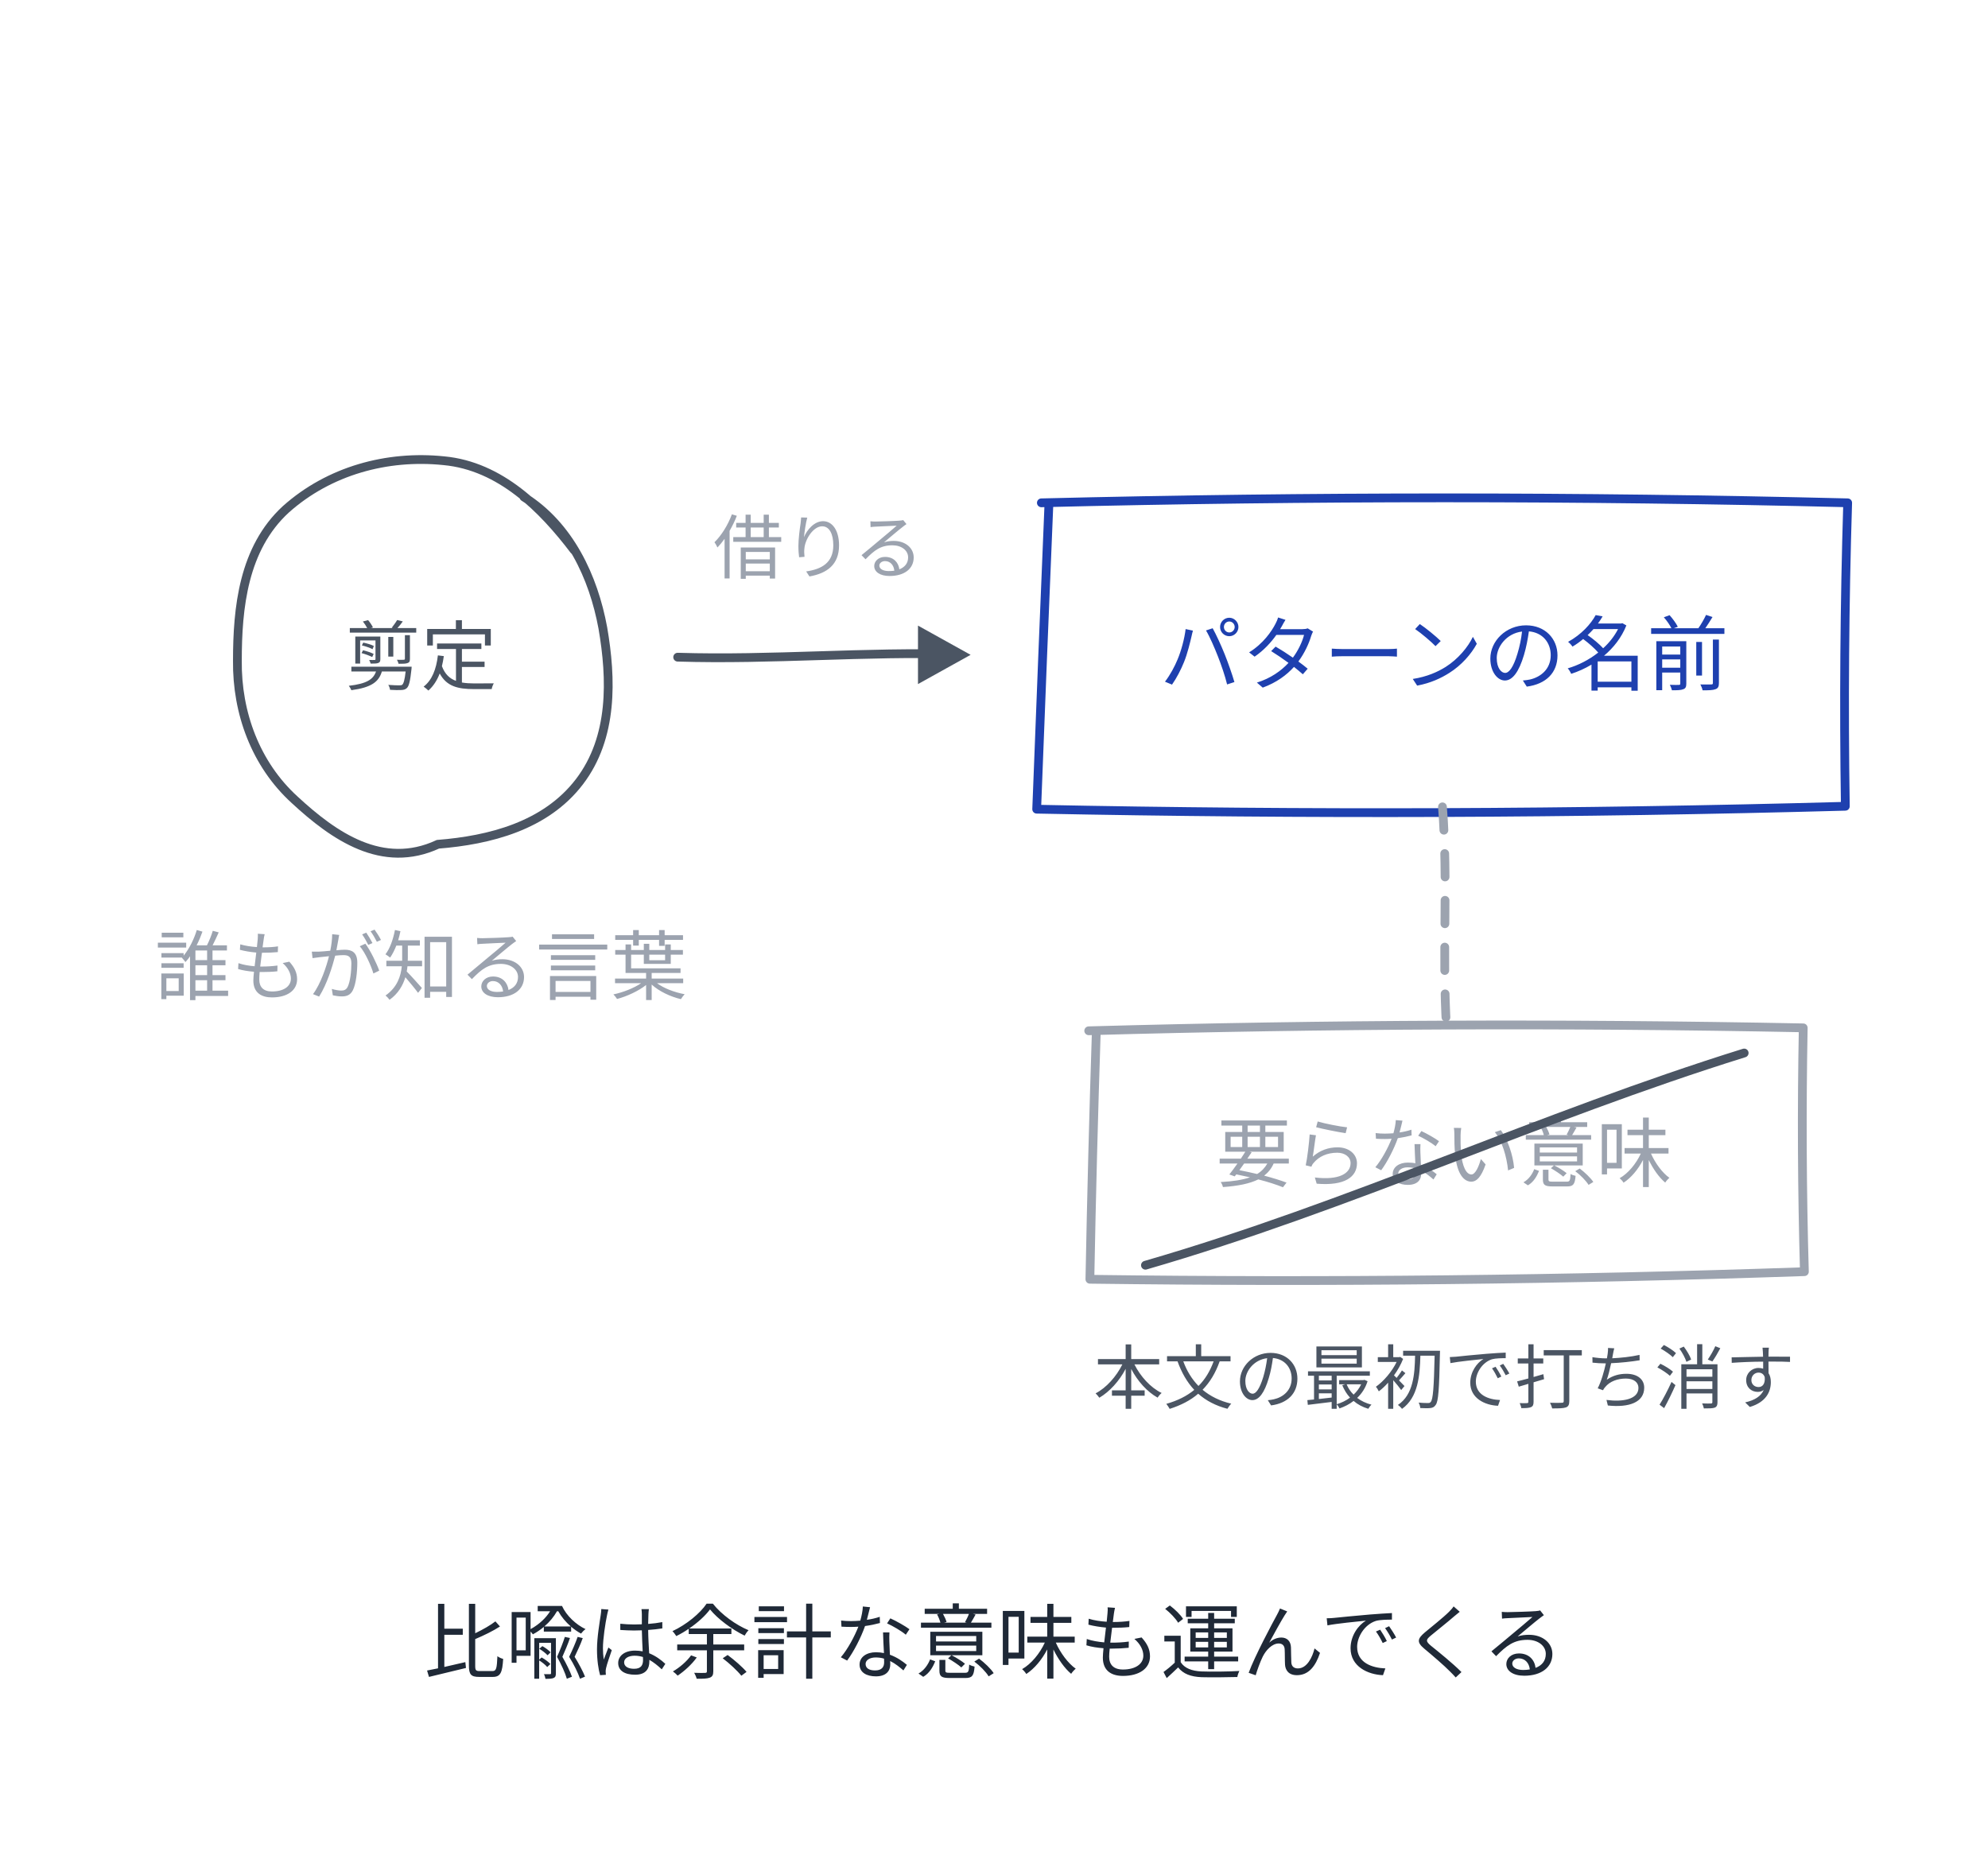
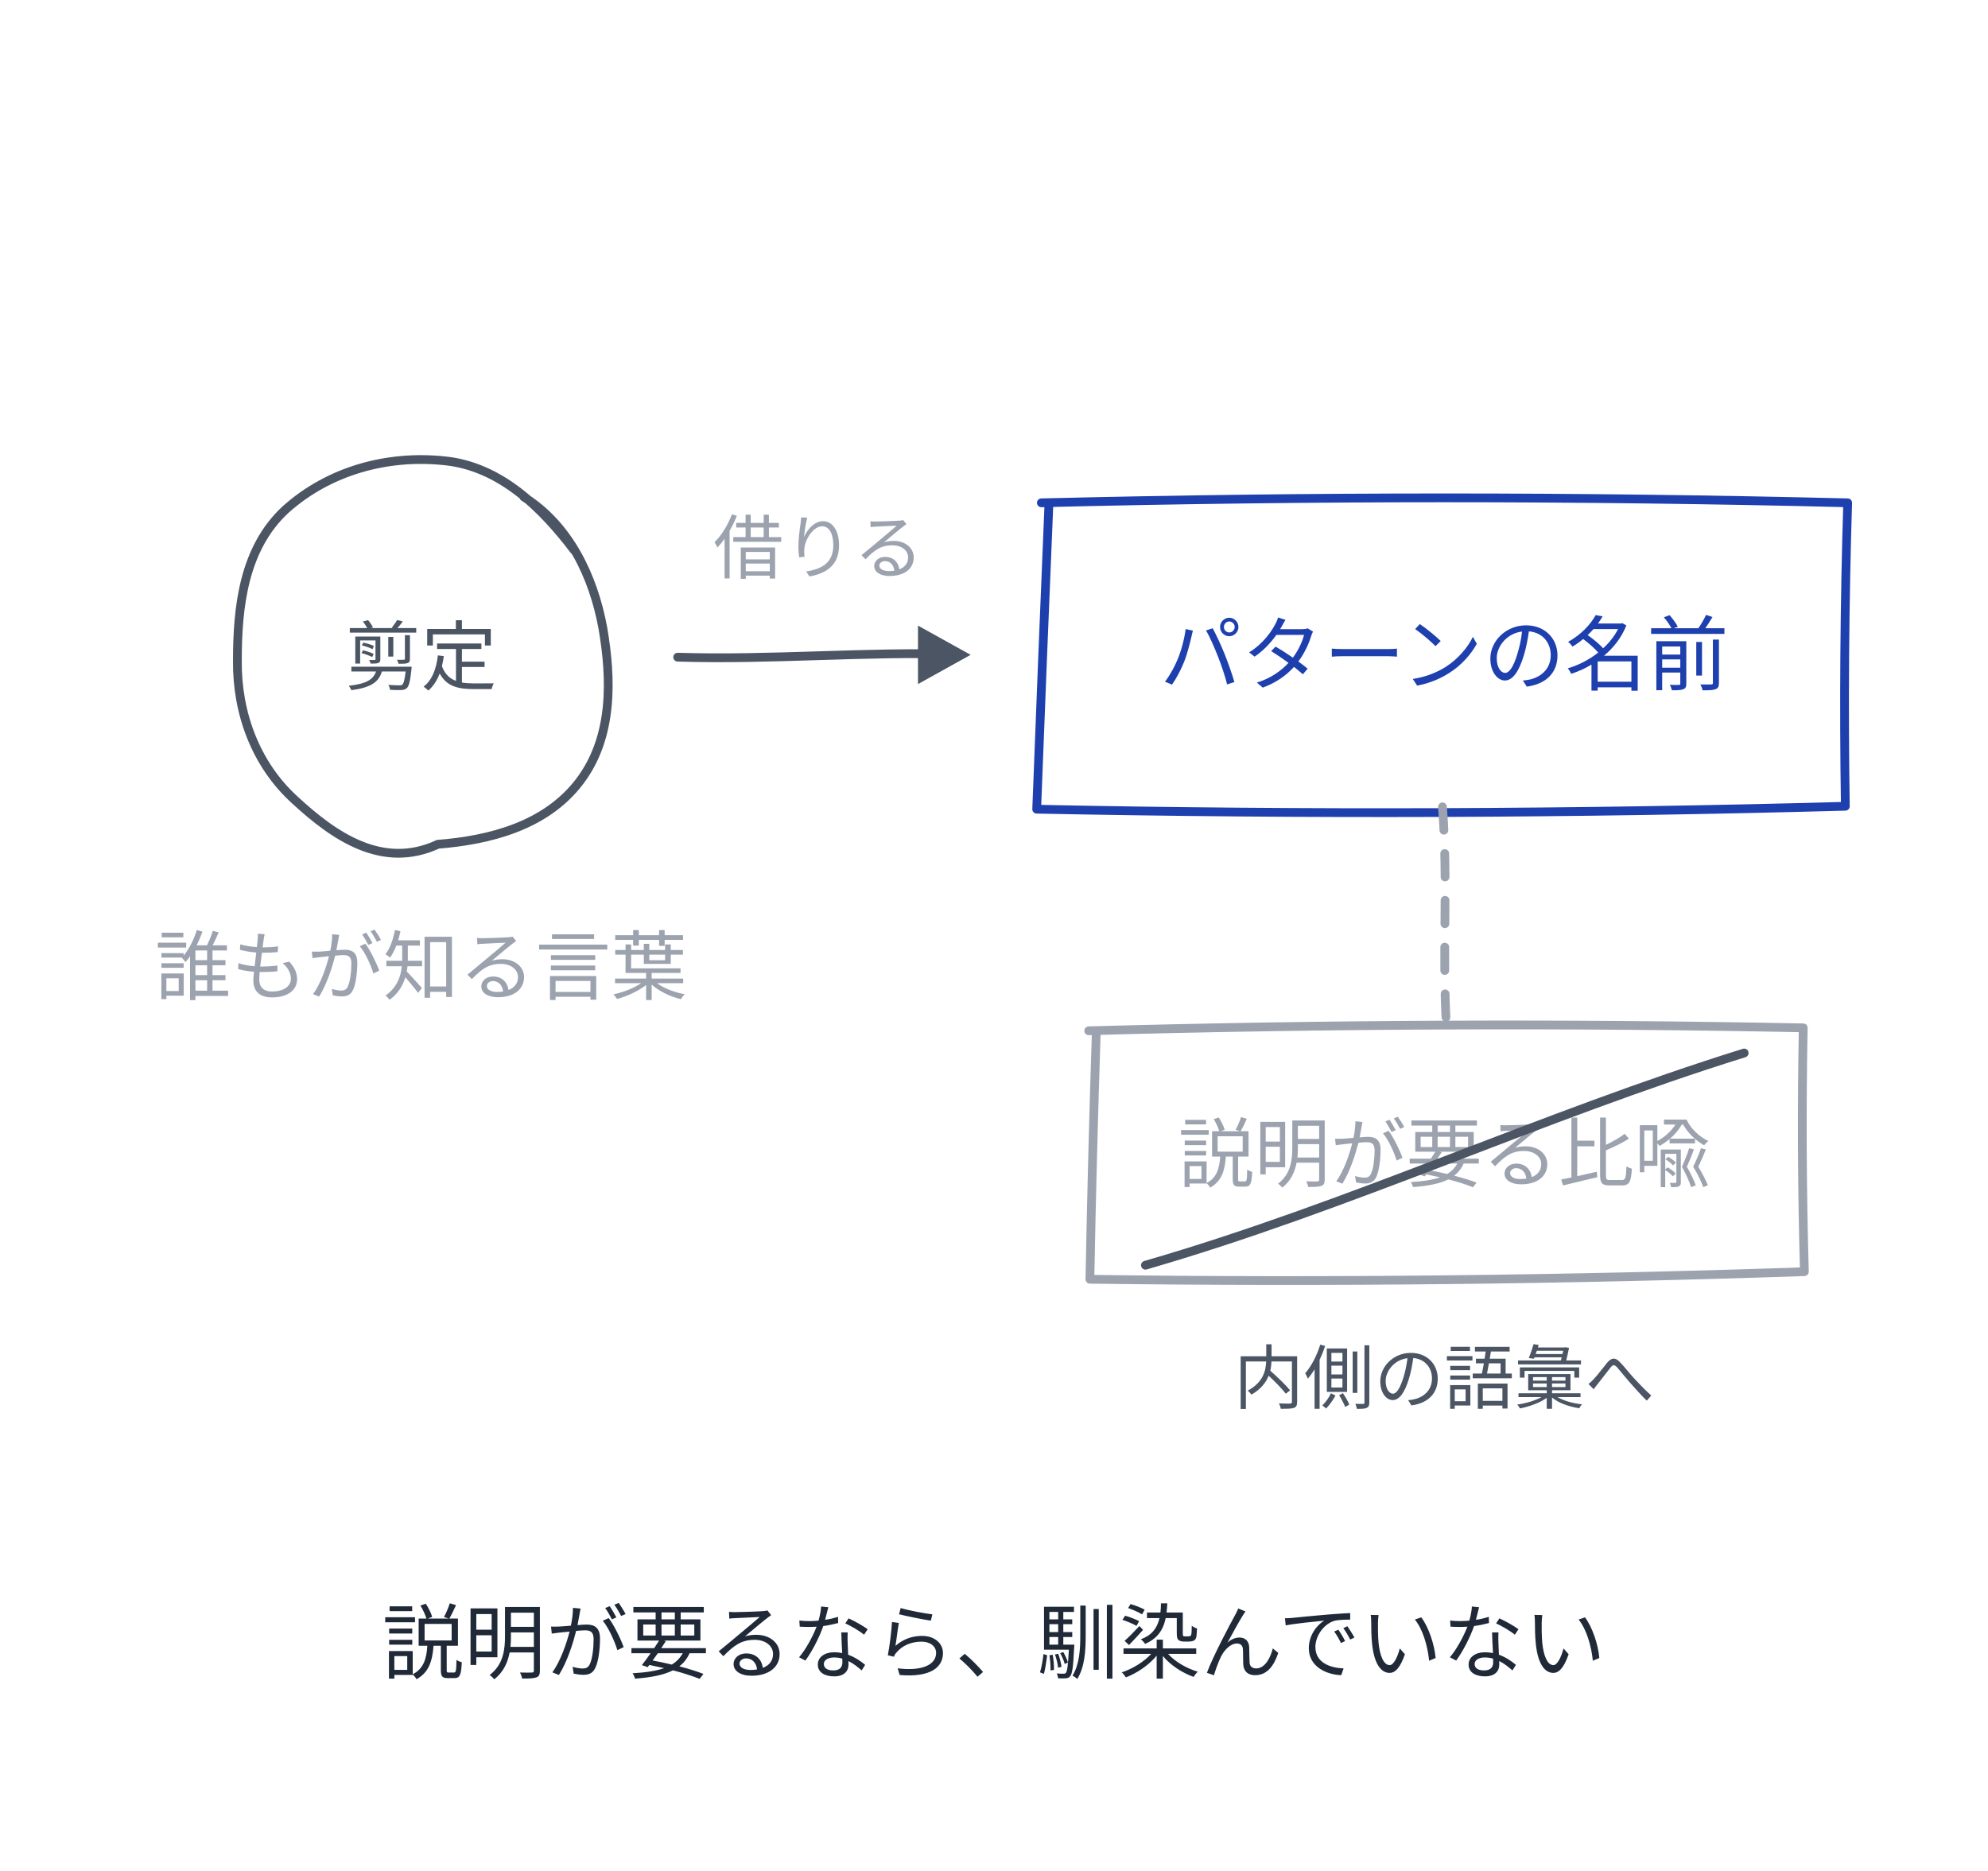
<svg xmlns="http://www.w3.org/2000/svg" width="340" height="320" viewBox="0 0 340 320" preserveAspectRatio="xMidYMid meet">
  <path d="M89.6 85 C97.4 89.9 101.5 98.7 103.1 107.4 C104.6 116.1 104.9 126.1 99.1 133.7 C93.3 141.3 83.7 143.7 74.9 144.4 C65.4 148.8 57.1 143 50.4 136.8 C43.7 130.7 40.5 121.9 40.6 113 C40.6 104 41.6 93.8 48.9 87.1 C56.3 80.5 66.2 77.8 75.9 78.8 C85.6 79.7 92.8 87 98.2 94.1" stroke="#4B5563" stroke-width="1.5" fill="none" stroke-linecap="round" />
  <text x="72" y="117" text-anchor="middle" font-family="sans-serif" font-size="13" fill="#4B5563">剪定</text>
  <text x="72" y="170" text-anchor="middle" font-family="sans-serif" font-size="13" fill="#9CA3AF">誰もが知る言葉</text>
  <path d="M115.9 112.4 C132 112.9 148 111.4 164.1 111.9" stroke="#4B5563" stroke-width="1.5" fill="none" stroke-linecap="round" />
  <path d="M166 112 l-9 -5 l0 10 z" fill="#4B5563" />
  <text x="140" y="98" text-anchor="middle" font-family="sans-serif" font-size="12" fill="#9CA3AF">借りる</text>
  <path d="M178.1 86 Q247.1 84.3 316 86 Q315.2 111.9 315.6 137.9 Q246.4 139.8 177.3 138.4 Q178.3 112.2 179.4 86" stroke="#1E40AF" stroke-width="1.5" fill="none" stroke-linecap="round" stroke-linejoin="round" />
  <text x="247" y="117" text-anchor="middle" font-family="sans-serif" font-size="14" fill="#1E40AF">パターンの名前</text>
  <path d="M246.7 138 C247.7 150.7 246.6 163.3 247.4 175.9" stroke="#9CA3AF" stroke-width="1.5" stroke-dasharray="4 4" fill="none" stroke-linecap="round" />
  <path d="M186.2 176.3 Q247.3 174.6 308.4 175.8 Q308 196.7 308.6 217.5 Q247.5 219.6 186.4 218.8 Q186.8 197.6 187.5 176.3" stroke="#9CA3AF" stroke-width="1.5" fill="none" stroke-linecap="round" stroke-linejoin="round" />
-   <text x="247" y="202" text-anchor="middle" font-family="sans-serif" font-size="13" fill="#9CA3AF">要らない意味</text>
+   <text x="247" y="202" text-anchor="middle" font-family="sans-serif" font-size="13" fill="#9CA3AF">説明が要る比喩</text>
  <path d="M195.9 216.4 C230.8 206.3 263.6 190.9 298.3 180.1" stroke="#4B5563" stroke-width="1.5" fill="none" stroke-linecap="round" />
-   <text x="247" y="240" text-anchor="middle" font-family="sans-serif" font-size="12" fill="#4B5563">本文の最初で打ち消す</text>
-   <text x="170" y="286" text-anchor="middle" font-family="sans-serif" font-size="14" fill="#1F2937">比喩は余計な意味も運んでくる</text>
+   <text x="247" y="240" text-anchor="middle" font-family="sans-serif" font-size="12" fill="#4B5563">内側の語彙へ</text>
+   <text x="170" y="286" text-anchor="middle" font-family="sans-serif" font-size="14" fill="#1F2937">説明が要るなら、馴染んでいない</text>
</svg>
